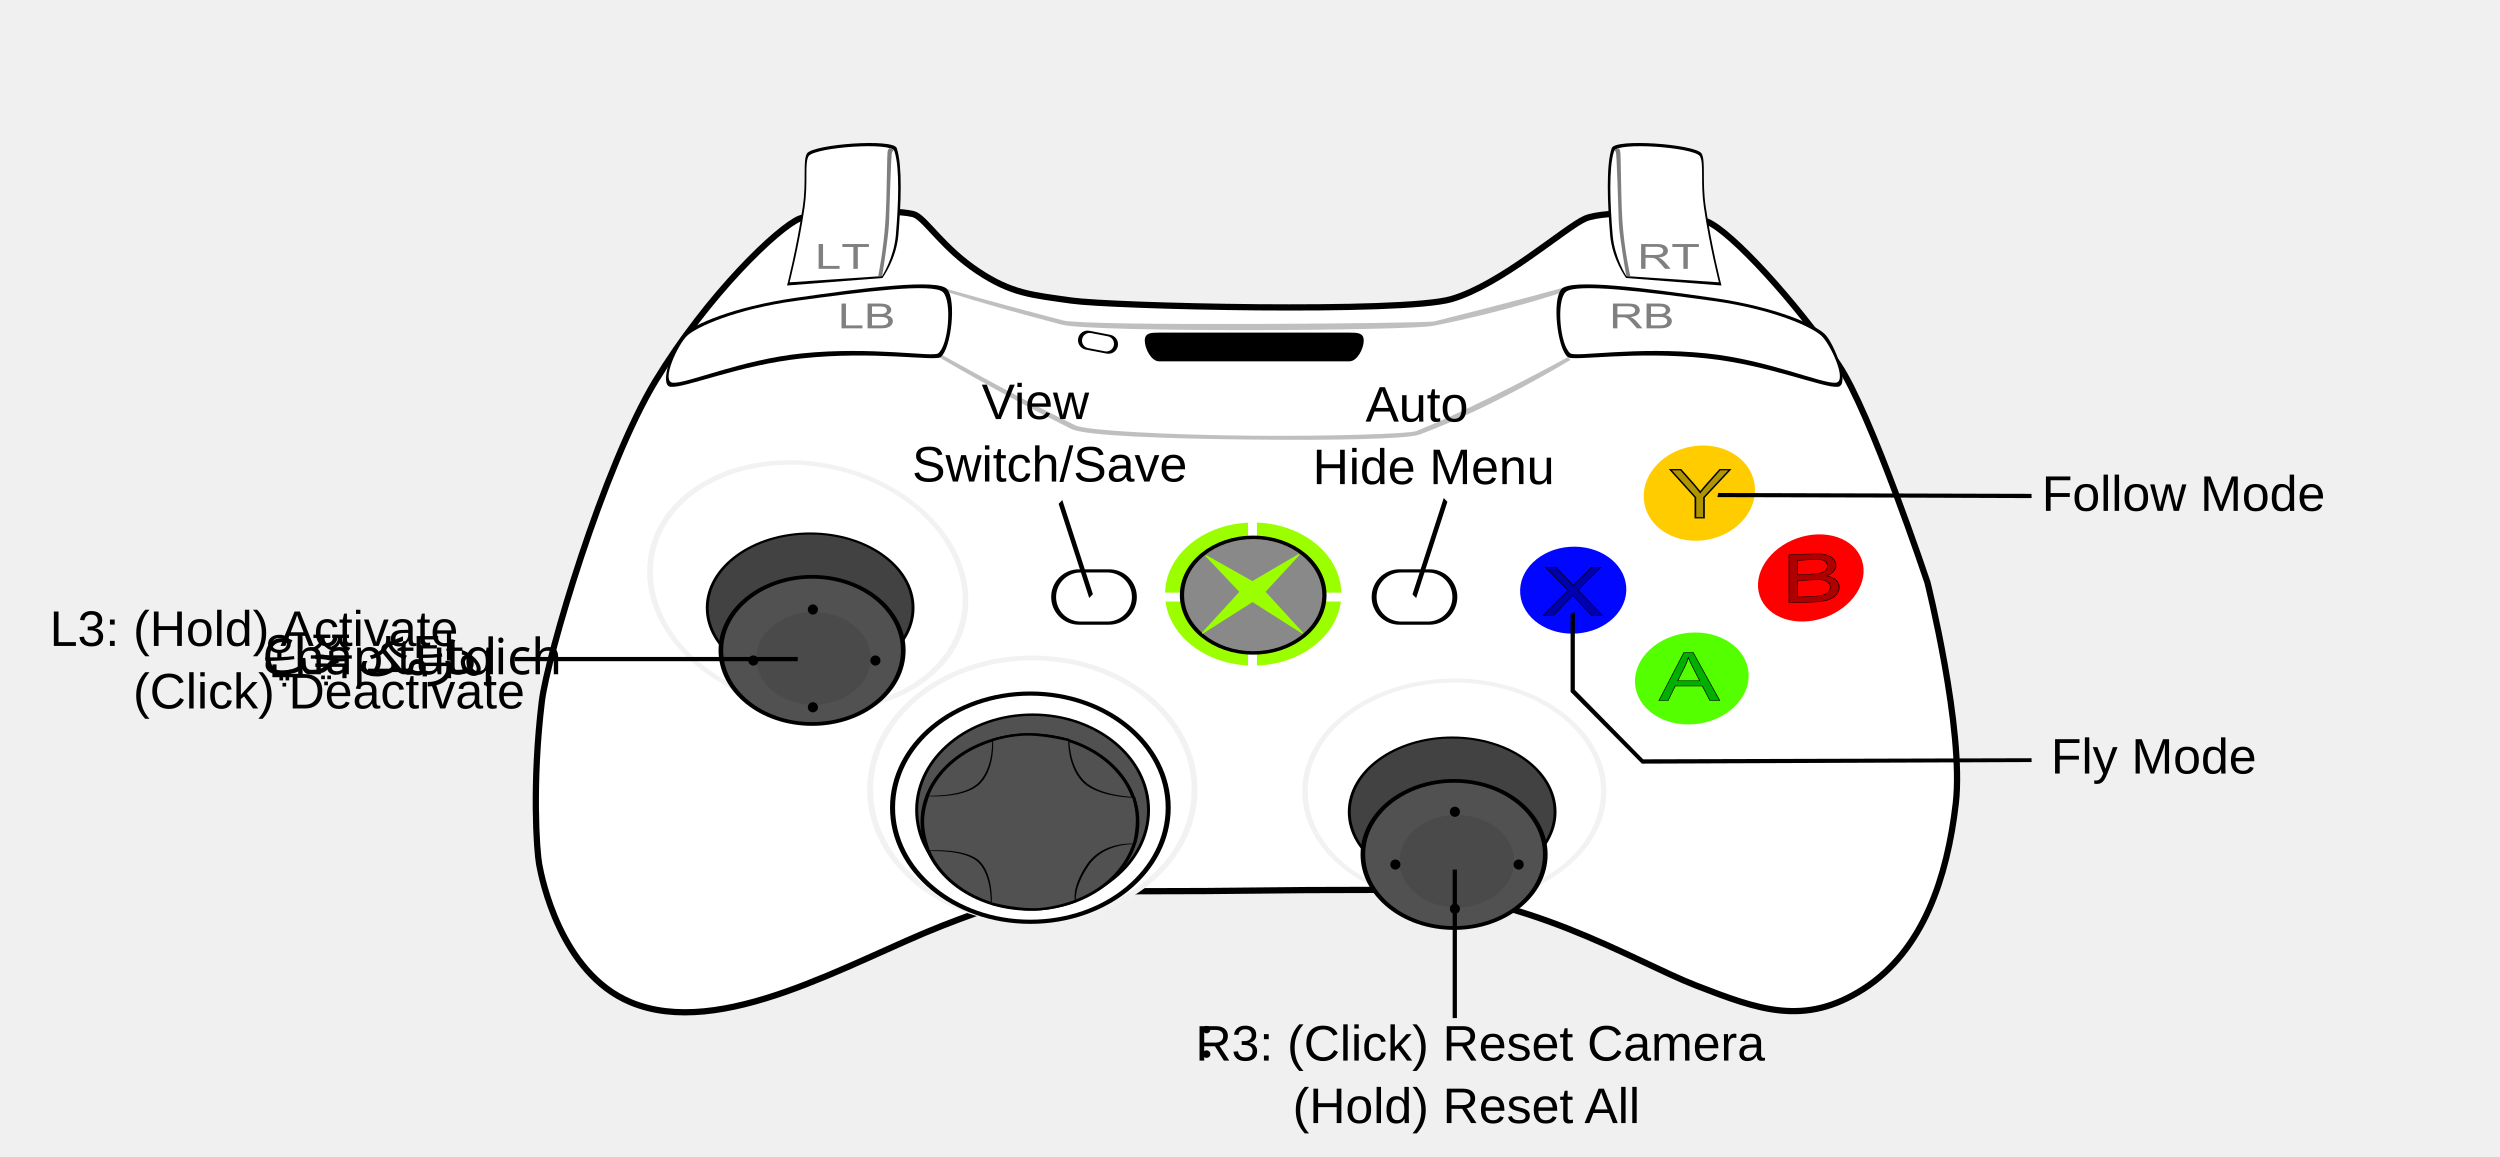
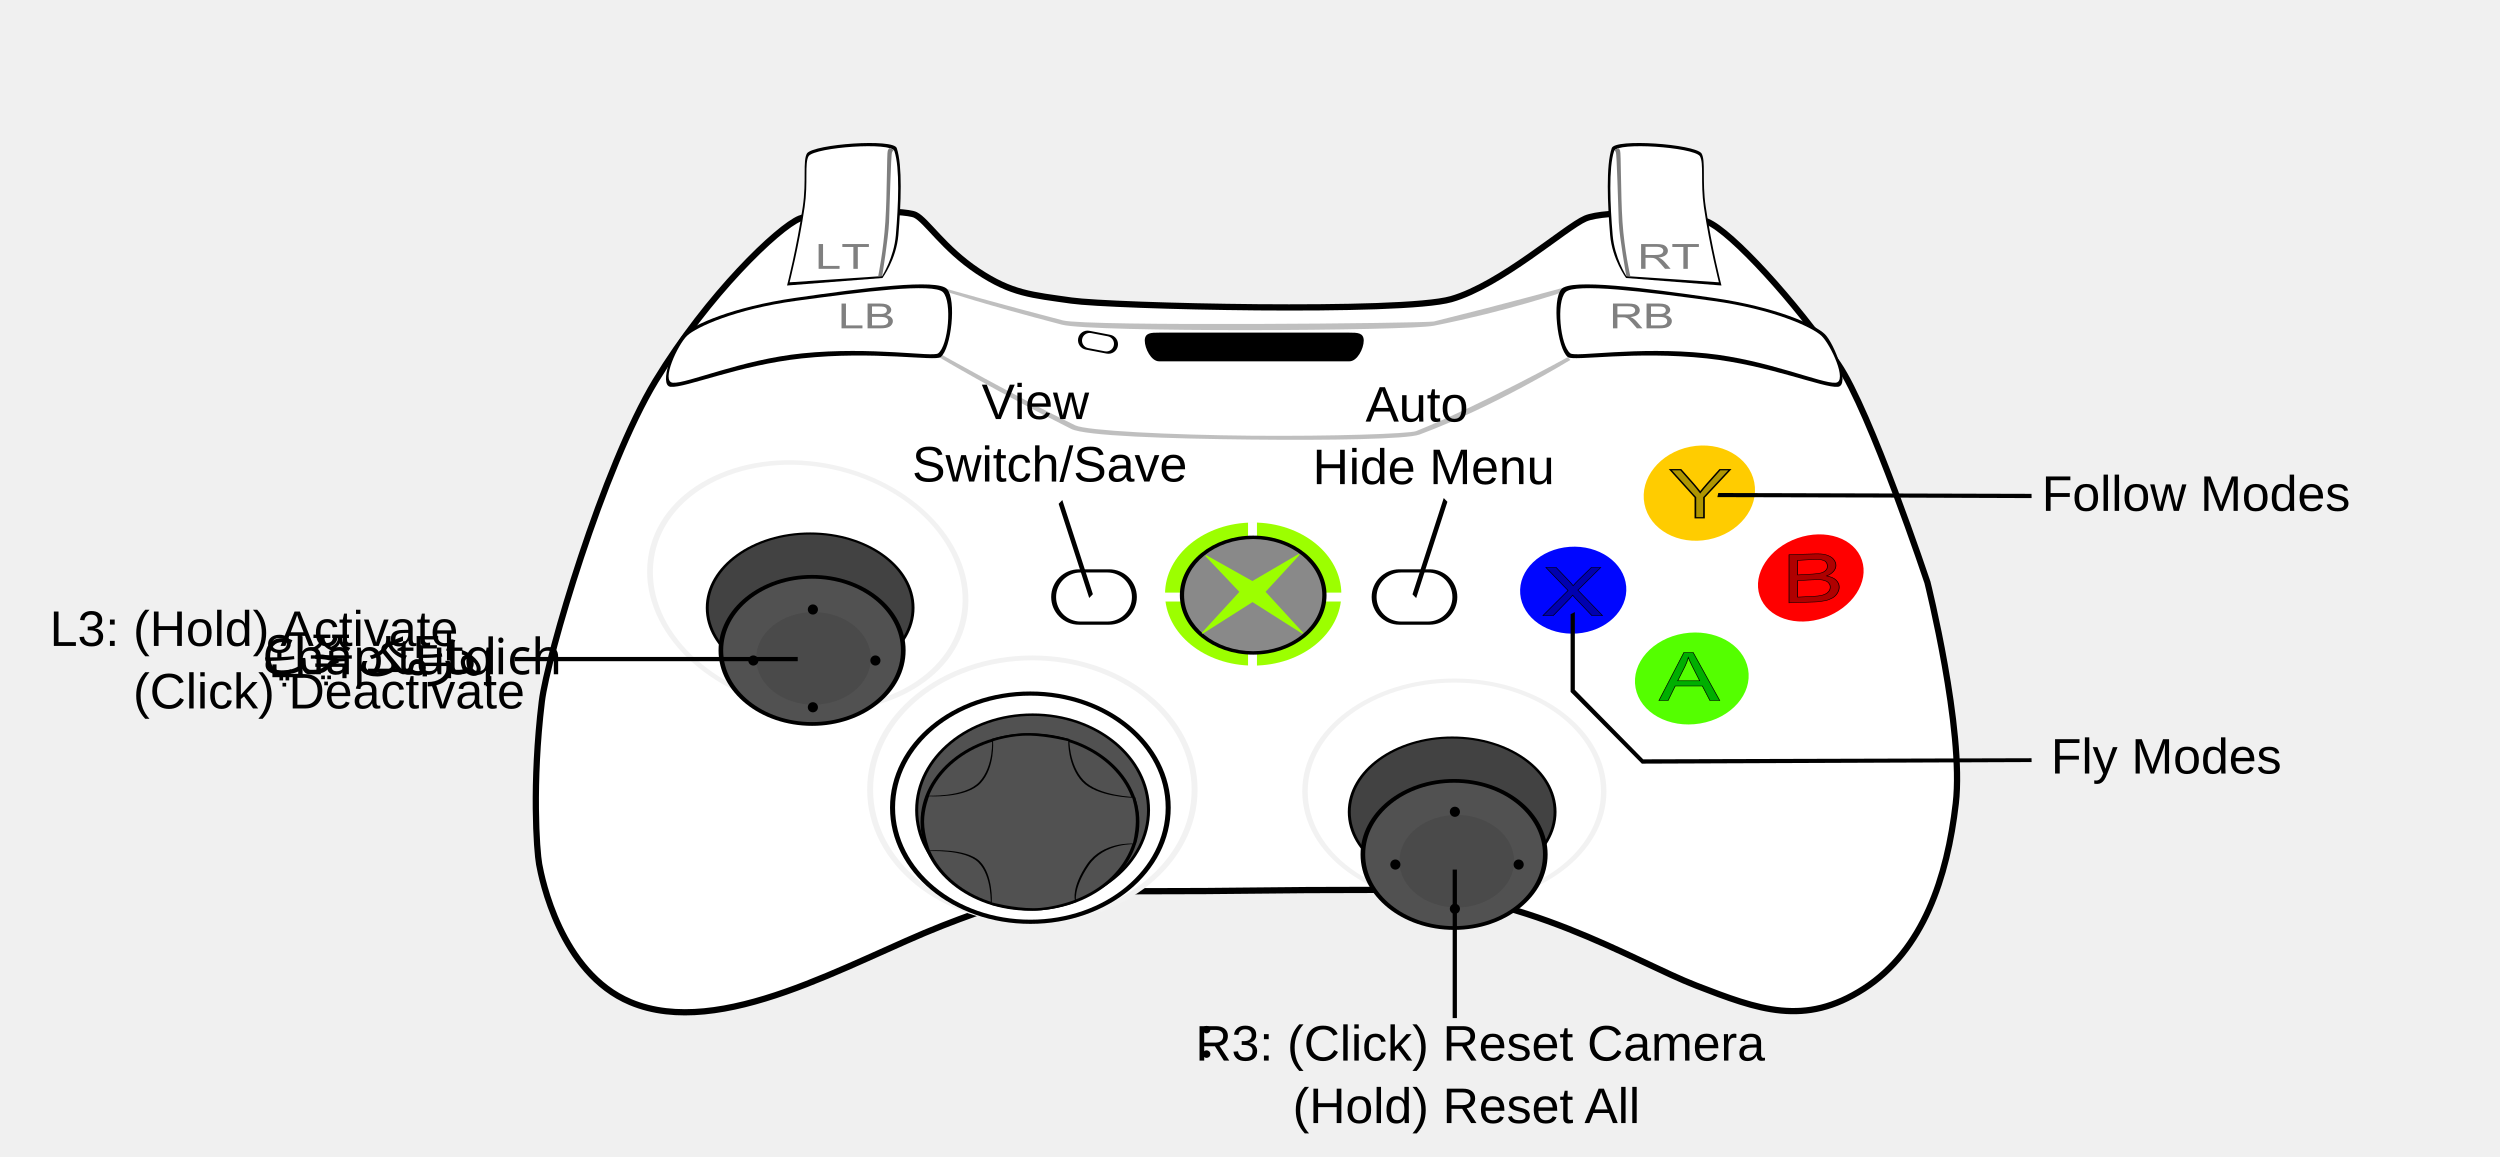
<svg xmlns="http://www.w3.org/2000/svg" version="1.1" width="2000" height="925" viewBox="0 0 2000 925" id="svg2" xml:space="preserve" style="overflow:visible">
  <defs id="defs588">
	

	

		
	
		
	</defs>
  <g id="Shape_1_1_" style="stroke:#000000;stroke-width:5;stroke-miterlimit:4;stroke-opacity:1;stroke-dasharray:none">
    <g id="Shape_1" style="stroke:#000000;stroke-width:5;stroke-miterlimit:4;stroke-opacity:1;stroke-dasharray:none">
      <g id="g42" style="stroke:#000000;stroke-width:5;stroke-miterlimit:4;stroke-opacity:1;stroke-dasharray:none">
        <path d="m 1541.95,465.9 c 0,0 -45.682,-136.815 -71.429,-174.57 -34.014,-49.878 -85.436,-106.057 -104.71,-113.992 -19.274,-7.935 -81.633,-9.301 -97.506,-2.5 -15.872,6.802 -67.66,53.145 -107.343,64.48 -39.683,11.335 -272.074,5.668 -303.82,1.134 -31.746,-4.534 -47.753,-5.435 -74.964,-23.572 -27.211,-18.137 -40.781,-40.408 -49.852,-44.942 -9.069,-4.534 -75.498,-3.9 -92.505,2.9 -17.007,6.802 -73.429,60.68 -115.379,129.827 -41.95,69.148 -86.697,221.056 -90.971,256.456 -7.937,65.748 -4.134,119.361 -2.134,130.361 2,11 16.959,86.645 72.929,110.19 72.516,30.507 175.672,-32.14 249.496,-61.058 76.927,-30.134 95.033,-27.595 148.73,-27.595 106.576,0 98.615,-1.133 205.216,-1.133 108.843,0 199.412,57.313 249.299,76.583 49.887,19.27 86.436,33.106 134.055,2.5 47.619,-30.606 66.76,-89.285 73.563,-148.231 C 1571.428,583.792 1541.95,465.9 1541.95,465.9 z" id="path44" style="fill:#ffffff;stroke:#000000;stroke-width:5;stroke-miterlimit:4;stroke-opacity:1;stroke-dasharray:none" />
      </g>
    </g>
  </g>
  <g id="Shape_16_copy_2_1_">
    <g id="Shape_16_copy_2">
      <g id="g48">
        <ellipse cx="825.894" cy="631.74" rx="132.164" ry="107.348" id="ellipse50" style="fill:#f2f2f2" />
      </g>
    </g>
  </g>
  <g id="Shape_16_copy_3_1_">
    <g id="Shape_16_copy_3">
      <g id="g54">
        <ellipse cx="825.894" cy="631.74" rx="127.415" ry="103.491" id="ellipse56" style="fill:#ffffff" />
      </g>
    </g>
  </g>
  <g id="Shape_16_copy_4_1_">
    <g id="Shape_16_copy_4">
      <g id="g60">
        <ellipse cx="1163.479" cy="633.147" rx="121.673" ry="90.324" id="ellipse62" style="fill:#f2f2f2" />
      </g>
    </g>
  </g>
  <g id="Shape_16_copy_5_1_">
    <g id="Shape_16_copy_5">
      <g id="g66">
        <ellipse cx="1163.479" cy="633.148" rx="117.301" ry="87.079" id="ellipse68" style="fill:#ffffff" />
      </g>
    </g>
  </g>
  <g id="Shape_16_copy_6_1_">
    <g id="Shape_16_copy_6">
      <g id="g72">
        <path d="m 660.585,370.764 c -70.526,-12.48 -134.135,21.246 -142.073,75.328 -7.938,54.083 42.798,108.042 113.324,120.521 70.526,12.479 134.135,-21.246 142.073,-75.328 7.939,-54.083 -42.798,-108.042 -113.324,-120.521 z" id="path74" style="fill:#f2f2f2" />
      </g>
    </g>
  </g>
  <g id="Shape_16_copy_7_1_">
    <g id="Shape_16_copy_7">
      <g id="g78">
        <path d="m 660.068,374.282 c -67.992,-12.031 -129.314,20.482 -136.968,72.622 -7.653,52.139 41.26,104.159 109.252,116.19 67.992,12.031 129.314,-20.482 136.968,-72.622 7.654,-52.138 -41.259,-104.159 -109.252,-116.19 z" id="path80" style="fill:#ffffff" />
      </g>
    </g>
  </g>
  <g id="Shape_16_1_">
    <g id="Shape_16">
      <g id="g84">
        <ellipse cx="824.299" cy="646.14" rx="112.28" ry="92.953" id="ellipse86" />
      </g>
    </g>
  </g>
  <g id="Shape_16_copy_1_">
    <g id="Shape_16_copy">
      <g id="g90">
        <ellipse cx="824.299" cy="646.14" rx="108.246" ry="89.613" id="ellipse92" style="fill:#ffffff" />
      </g>
    </g>
  </g>
  <g id="Shape_12_1_">
    <g id="Shape_12">
      <g id="g96">
        <ellipse cx="1161.724" cy="649.541" rx="83.492" ry="60.363" id="ellipse98" />
      </g>
    </g>
  </g>
  <g id="Shape_12_copy_6_1_">
    <g id="Shape_12_copy_6">
      <g id="g102">
        <ellipse cx="1161.724" cy="649.54" rx="81.133" ry="58.657" id="ellipse104" style="fill:#424242" />
      </g>
    </g>
  </g>
  <g id="Shape_12_copy_1_">
    <g id="Shape_12_copy">
      <g id="g108">
        <ellipse cx="1163.266" cy="683.548" rx="74.83" ry="60.363" id="ellipse110" />
      </g>
    </g>
  </g>
  <g id="Shape_12_copy_7_1_">
    <g id="Shape_12_copy_7">
      <g id="g114">
        <ellipse cx="1163.266" cy="683.548" rx="71.107" ry="57.36" id="ellipse116" style="fill:#515151" />
      </g>
    </g>
  </g>
  <g id="Shape_12_copy_8_1_">
    <g id="Shape_12_copy_8">
      <g id="g120">
        <ellipse cx="1165.399" cy="688.949" rx="45.898" ry="37.025" id="ellipse122" style="fill:#4a4a4a" />
      </g>
    </g>
  </g>
  <g id="Shape_12_copy_4_1_">
    <g id="Shape_12_copy_4">
      <g id="g126">
        <ellipse cx="826.082" cy="648.099" rx="93.945" ry="77.369" id="ellipse128" />
      </g>
    </g>
  </g>
  <g id="Shape_12_copy_5_1_">
    <g id="Shape_12_copy_5">
      <g id="g132">
        <ellipse cx="826.082" cy="648.097" rx="91.527" ry="75.377" id="ellipse134" style="fill:#515151" />
      </g>
    </g>
  </g>
  <g id="Shape_15_1_">
    <g id="Shape_15">
      <g id="g138">
        <ellipse cx="823.979" cy="657.588" rx="87.538" ry="70.967" id="ellipse140" />
      </g>
    </g>
  </g>
  <g id="Shape_15_copy_1_">
    <g id="Shape_15_copy">
      <g id="g144">
        <ellipse cx="823.979" cy="657.589" rx="84.738" ry="68.698" id="ellipse146" style="fill:#515151" />
      </g>
    </g>
  </g>
  <g id="Shape_14_1_">
    <g id="Shape_14">
      <g id="g150">
        <path d="m 908.091,637.662 c 0,0 -29.34,-0.686 -41.231,-13.424 -11.892,-12.739 -11.401,-33.105 -11.401,-33.105 0,0 -16.461,-4.181 -31.472,-4.598 -15.558,-0.432 -30.371,4.613 -30.371,4.613 0,0 1.699,21.69 -10.193,34.43 -11.892,12.738 -42.455,10.893 -42.455,10.893 0,0 -4.113,10.239 -4.113,20.857 0,11.433 4.8,23.646 4.8,23.646 0,0 30.041,-2.025 41.083,9.015 11.043,11.04 9.851,33.76 9.851,33.76 0,0 17.824,4.8 34.156,4.8 16.789,0 34.154,-6.857 34.154,-6.857 0,0 -2.696,-10.635 10.045,-29.318 12.741,-18.683 37.671,-17.017 37.671,-17.017 0,0 2.263,-8.428 2.472,-18.036 0.214,-9.921 -2.996,-19.659 -2.996,-19.659 z" id="path152" />
      </g>
    </g>
  </g>
  <g id="Shape_14_copy_1_">
    <g id="Shape_14_copy">
      <g id="g156">
        <path d="m 905.756,638.214 c 0,0 -28.526,-0.667 -40.088,-13.052 -11.562,-12.386 -11.084,-32.187 -11.084,-32.187 0,0 -16.004,-4.064 -30.598,-4.47 -15.127,-0.42 -29.528,4.485 -29.528,4.485 0,0 1.651,21.088 -9.91,33.474 -11.562,12.385 -41.276,10.59 -41.276,10.59 0,0 -4,9.955 -4,20.278 0,11.115 4.667,22.99 4.667,22.99 0,0 29.207,-1.97 39.942,8.765 10.736,10.733 9.577,32.822 9.577,32.822 0,0 17.33,4.666 33.209,4.666 16.322,0 33.206,-6.666 33.206,-6.666 0,0 -2.622,-10.34 9.766,-28.504 12.387,-18.165 36.624,-16.545 36.624,-16.545 0,0 2.2,-8.194 2.403,-17.535 0.21,-9.643 -2.91,-19.111 -2.91,-19.111 z" id="path158" style="fill:#515151" />
      </g>
    </g>
  </g>
  <g id="Shape_13_1_">
    <g id="Shape_13">
      <g id="g162">
        <circle cx="1163.908" cy="649.43" r="4.057" id="circle164" />
      </g>
    </g>
  </g>
  <g id="Shape_13_copy_1_">
    <g id="Shape_13_copy">
      <g id="g168">
        <circle cx="1163.908" cy="727.047" r="4.057" id="circle170" />
      </g>
    </g>
  </g>
  <g id="Shape_13_copy_2_1_">
    <g id="Shape_13_copy_2">
      <g id="g174">
        <circle cx="1214.928" cy="691.64" r="4.057" id="circle176" />
      </g>
    </g>
  </g>
  <g id="Shape_13_copy_3_1_">
    <g id="Shape_13_copy_3">
      <g id="g180">
        <circle cx="1116.289" cy="691.64" r="4.057" id="circle182" />
      </g>
    </g>
  </g>
  <g id="Shape_13_copy_4_1_">
    <g id="Shape_13_copy_4">
      <g id="g186">
        <circle cx="643.5" cy="480.794" r="4.057" id="circle188" />
      </g>
    </g>
  </g>
  <g id="Shape_12_copy_9_1_">
    <g id="Shape_12_copy_9">
      <g id="g192">
        <ellipse cx="648.118" cy="486.305" rx="83.492" ry="60.363" id="ellipse194" />
      </g>
    </g>
  </g>
  <g id="Shape_12_copy_10_1_">
    <g id="Shape_12_copy_10">
      <g id="g198">
        <ellipse cx="648.118" cy="486.305" rx="81.133" ry="58.657" id="ellipse200" style="fill:#424242" />
      </g>
    </g>
  </g>
  <g id="Shape_12_copy_11_1_">
    <g id="Shape_12_copy_11">
      <g id="g204">
        <ellipse cx="649.66" cy="520.313" rx="74.83" ry="60.363" id="ellipse206" />
      </g>
    </g>
  </g>
  <g id="Shape_12_copy_12_1_">
    <g id="Shape_12_copy_12">
      <g id="g210">
        <ellipse cx="649.66" cy="520.313" rx="71.107" ry="57.36" id="ellipse212" style="fill:#515151" />
      </g>
    </g>
  </g>
  <g id="Shape_12_copy_13_1_">
    <g id="Shape_12_copy_13">
      <g id="g216">
        <ellipse cx="650.794" cy="526.713" rx="45.898" ry="37.025" id="ellipse218" style="fill:#4a4a4a" />
      </g>
    </g>
  </g>
  <g id="Shape_13_copy_8_1_">
    <g id="Shape_13_copy_8">
      <g id="g222">
        <circle cx="650.303" cy="565.813" r="4.057" id="circle224" />
      </g>
    </g>
  </g>
  <g id="Shape_13_copy_9_1_">
    <g id="Shape_13_copy_9">
      <g id="g228">
        <circle cx="700.322" cy="528.404" r="4.057" id="circle230" />
      </g>
    </g>
  </g>
  <g id="Shape_13_copy_10_1_">
    <g id="Shape_13_copy_10">
      <g id="g234">
        <circle cx="602.684" cy="528.404" r="4.057" id="circle236" />
      </g>
    </g>
  </g>
  <g id="Shape_13_copy_11_1_">
    <g id="Shape_13_copy_11">
      <g id="g240">
        <circle cx="650.303" cy="487.595" r="4.057" id="circle242" />
      </g>
    </g>
  </g>
  <g id="Shape_11_1_" style="fill:#ffcc00;stroke:#000000;stroke-width:0;stroke-miterlimit:4;stroke-opacity:1;stroke-dasharray:none">
    <g id="g246" style="fill:#ffcc00;stroke:#000000;stroke-width:0;stroke-miterlimit:4;stroke-opacity:1;stroke-dasharray:none">
      <path d="m 1404.198,394.455 c 0,20.888 -20.043,37.821 -44.767,37.821 -24.724,0 -44.767,-16.933 -44.767,-37.821 0,-20.888 20.043,-37.821 44.767,-37.821 24.724,0 44.767,16.933 44.767,37.821 z" transform="matrix(0.9811,-0.1937,0.1937,0.9811,-50.6621,270.8244)" id="ellipse248" style="fill:#ffcc00;stroke:#000000;stroke-width:0;stroke-miterlimit:4;stroke-opacity:1;stroke-dasharray:none" />
    </g>
  </g>
  <g id="Shape_11_copy_1_" style="stroke:#000000;stroke-width:0;stroke-miterlimit:4;stroke-opacity:1;stroke-dasharray:none">
    <g id="Shape_11_copy" style="stroke:#000000;stroke-width:0;stroke-miterlimit:4;stroke-opacity:1;stroke-dasharray:none">
      <g id="g252" style="stroke:#000000;stroke-width:0;stroke-miterlimit:4;stroke-opacity:1;stroke-dasharray:none">
        <path d="m 1398.453,535.242 c -3.666,-19.884 -26.784,-32.626 -51.637,-28.459 -24.853,4.167 -42.027,23.663 -38.362,43.547 3.666,19.884 26.784,32.626 51.637,28.459 24.852,-4.166 42.028,-23.663 38.362,-43.547 z" id="path254" style="fill:#54ff00;stroke:#000000;stroke-width:0;stroke-miterlimit:4;stroke-opacity:1;stroke-dasharray:none" />
      </g>
    </g>
  </g>
  <g id="Shape_11_copy_3_1_" style="stroke:#000000;stroke-width:0;stroke-miterlimit:4;stroke-opacity:1;stroke-dasharray:none">
    <g id="Shape_11_copy_3" style="stroke:#000000;stroke-width:0;stroke-miterlimit:4;stroke-opacity:1;stroke-dasharray:none">
      <g id="g258" style="stroke:#000000;stroke-width:0;stroke-miterlimit:4;stroke-opacity:1;stroke-dasharray:none">
        <path d="m 1300.955,469.078 c -1.63,-19.144 -21.928,-33.294 -45.336,-31.606 -23.408,1.688 -41.063,18.576 -39.432,37.72 1.631,19.144 21.929,33.294 45.336,31.606 23.409,-1.689 41.063,-18.576 39.432,-37.72 z" id="path260" style="fill:#0006ff;stroke:#000000;stroke-width:0;stroke-miterlimit:4;stroke-opacity:1;stroke-dasharray:none" />
      </g>
    </g>
  </g>
  <g id="Shape_11_copy_2_1_" style="fill:#ff0000;fill-opacity:1;stroke:#000000;stroke-width:0;stroke-miterlimit:4;stroke-opacity:1;stroke-dasharray:none">
    <g id="Shape_11_copy_2" style="fill:#ff0000;fill-opacity:1;stroke:#000000;stroke-width:0;stroke-miterlimit:4;stroke-opacity:1;stroke-dasharray:none">
      <g id="g264" style="fill:#ff0000;fill-opacity:1;stroke:#000000;stroke-width:0;stroke-miterlimit:4;stroke-opacity:1;stroke-dasharray:none">
        <path d="m 1489.496,448.063 c -5.94,-17.563 -29.05,-25.398 -51.616,-17.501 -22.566,7.896 -36.044,28.536 -30.104,46.099 5.94,17.563 29.05,25.397 51.616,17.501 22.567,-7.898 36.046,-28.537 30.104,-46.099 z" id="path266" style="fill:#ff0000;fill-opacity:1;stroke:#000000;stroke-width:0;stroke-miterlimit:4;stroke-opacity:1;stroke-dasharray:none" />
      </g>
    </g>
  </g>
  <g id="Shape_8_1_">
    <g id="Shape_8">
      <g id="g270">
        <path d="M 1079.507,266.107 H 927.296 c -6.34,0 -11.479,0.038 -11.479,6.377 0,6.338 5.14,16.578 11.479,16.578 h 152.211 c 6.34,0 11.479,-10.24 11.479,-16.578 0,-6.338 -5.139,-6.377 -11.479,-6.377 z" id="path272" />
      </g>
    </g>
  </g>
  <g id="Shape_9_1_">
    <g id="Shape_9">
      <g id="g276">
        <path d="m 888.198,267.854 -16.7,-3.216 c -4.15,-0.799 -8.162,1.917 -8.962,6.067 -0.799,4.149 1.918,8.161 6.068,8.96 l 16.7,3.216 c 4.15,0.799 8.162,-1.918 8.962,-6.067 0.799,-4.15 -1.917,-8.162 -6.068,-8.96 z" id="path278" />
      </g>
    </g>
  </g>
  <g id="Shape_9_copy_1_">
    <g id="Shape_9_copy">
      <g id="g282">
        <path d="m 886.238,269.034 -13.359,-2.571 c -3.319,-0.64 -6.529,1.533 -7.169,4.853 -0.64,3.32 1.534,6.529 4.854,7.168 l 13.358,2.572 c 3.32,0.64 6.53,-1.533 7.17,-4.854 0.639,-3.319 -1.533,-6.528 -4.854,-7.168 z" id="path284" style="fill:#ffffff" />
      </g>
    </g>
  </g>
  <g id="Shape_10_1_">
    <g id="Shape_10">
      <g id="g288">
        <path d="m 1147.108,257.181 c -5.836,1.444 -277.497,4.142 -296.769,-0.851 -49.543,-12.832 -93.561,-25.355 -93.561,-25.355 v 2.258 c 0,0 30.28,10.184 92.71,26.499 24.125,6.305 276.134,5.101 297.619,0.85 58.403,-11.555 104.167,-27.206 104.167,-27.206 v -3.4 c 0,-0.001 -47.31,13.137 -104.166,27.205 z" id="path290" style="fill:#bfbfbf" />
      </g>
    </g>
  </g>
  <g id="Shape_10_copy_1_">
    <g id="Shape_10_copy">
      <g id="g294">
        <path d="m 1254.031,285.813 c 0,0 -68.557,37.949 -121.163,59.091 -5.162,2.075 -67.258,4.26 -131.842,3.664 -64.69,-0.596 -131.872,-3.979 -140.794,-8.285 -46.656,-22.522 -108.234,-57.266 -108.234,-57.266 v 3.17 c 0,0 43.289,26.046 104.938,56.935 11.394,5.709 77.495,7.789 143.724,8.535 62.521,0.703 124.938,-0.289 134.91,-3.998 60.2,-22.388 120.772,-59.741 120.772,-59.741 l -2.311,-2.105 z" id="path296" style="fill:#bfbfbf" />
      </g>
    </g>
  </g>
  <g id="Shape_4_1_">
    <g id="Shape_4">
      <g id="g300">
        <path d="m 757.653,231.25 c -7.653,-8.502 -66.403,-0.94 -121.536,7.062 -50.064,7.266 -81.632,21.451 -89.285,29.103 -7.653,7.652 -20.455,41.083 -10.268,42.053 11.404,1.086 54.563,-17.311 104.759,-22.732 58.013,-6.266 106.777,2.487 111.228,-1.072 8.504,-6.804 12.755,-45.912 5.102,-54.414 z" id="path302" />
      </g>
    </g>
  </g>
  <g id="Shape_4_copy_1_">
    <g id="Shape_4_copy">
      <g id="g306">
        <path d="m 754.453,233.818 c -7.384,-7.711 -64.543,-0.376 -117.737,6.88 -48.303,6.59 -79.642,20.945 -87.025,27.885 -7.383,6.94 -21.236,36.719 -11.407,37.599 11.003,0.984 55.026,-18.558 103.456,-23.475 55.973,-5.683 104.45,3.209 108.744,-0.02 8.204,-6.168 11.353,-41.159 3.969,-48.869 z" id="path308" style="fill:#ffffff" />
      </g>
    </g>
  </g>
  <g id="Shape_5_1_">
    <g id="Shape_5">
      <g id="g312">
        <path d="m 887.306,455.44 h -24.191 c -12.244,0 -22.169,9.924 -22.169,22.165 0,12.241 9.925,22.165 22.169,22.165 h 24.191 c 12.244,0 22.169,-9.924 22.169,-22.165 0,-12.241 -9.925,-22.165 -22.169,-22.165 z" id="path314" />
      </g>
    </g>
  </g>
  <g id="Shape_5_copy_1_">
    <g id="Shape_5_copy">
      <g id="g318">
        <path d="m 885.918,457.988 h -21.416 c -10.838,0 -19.625,8.785 -19.625,19.622 0,10.836 8.787,19.621 19.625,19.621 h 21.416 c 10.839,0 19.625,-8.785 19.625,-19.621 0,-10.837 -8.786,-19.622 -19.625,-19.622 z" id="path320" style="fill:#ffffff" />
      </g>
    </g>
  </g>
  <g id="Shape_2_copy_3_1_">
    <g id="Shape_2_copy_3">
      <g id="g324">
        <path d="m 717.401,118.461 c -2.66,-7.82 -65.854,-3.199 -71.749,4.137 -3.636,5.803 -0.385,22.04 -3.439,42.851 -4.834,32.925 -12.579,62.965 -12.579,62.965 l 76.318,-6.011 c 0,0 11.143,-15.015 12.757,-34.373 2.06,-24.692 3.374,-55.806 -1.308,-69.569 z" id="path326" />
      </g>
    </g>
  </g>
  <g id="Shape_2_copy_1_">
    <g id="Shape_2_copy">
      <g id="g330">
        <path d="m 715.494,120.847 c -2.54,-7.468 -62.883,-3.055 -68.513,3.95 -3.472,5.541 -0.367,21.046 -3.285,40.918 -4.615,31.44 -12.011,60.126 -12.011,60.126 l 74.045,-4.97 c 0,0 9.41,-14.661 10.941,-32.748 2.008,-23.708 3.347,-53.977 -1.177,-67.276 z" id="path332" style="fill:#ffffff" />
      </g>
    </g>
  </g>
  <g id="g336">
    <path d="m 710.209,120.553 c -0.805,2.107 -0.456,34.064 -1.936,56.894 -1.48,22.83 -5.741,43.64 -5.741,43.64 l 3.204,-0.204 c 0,0 4.95,-30.361 5.503,-43.085 0.552,-12.724 1.478,-54.204 2.376,-55.946 0.898,-1.742 1.357,-1.787 1.357,-1.787 0,0 -0.574,-0.553 -1.362,-0.898 -0.788,-0.345 -1.914,-0.691 -1.914,-0.691 0,0 -0.683,-0.03 -1.488,2.077 z" id="path338" style="fill:#7f7f7f" />
  </g>
  <g id="Shape_4_copy_2_1_">
    <g id="Shape_4_copy_2">
      <g id="g342">
        <path d="m 1459.971,267.414 c -7.653,-7.651 -39.221,-21.837 -89.285,-29.103 -55.133,-8.002 -113.883,-15.563 -121.536,-7.062 -7.653,8.501 -3.401,47.61 5.103,54.412 4.45,3.56 53.214,-5.193 111.228,1.072 50.195,5.422 93.354,23.818 104.759,22.732 10.186,-0.968 -2.616,-34.399 -10.269,-42.051 z" id="path344" />
      </g>
    </g>
  </g>
  <g id="Shape_4_copy_3_1_">
    <g id="Shape_4_copy_3">
      <g id="g348">
        <path d="m 1457.112,268.583 c -7.384,-6.939 -38.723,-21.295 -87.025,-27.885 -53.194,-7.256 -110.354,-14.591 -117.737,-6.88 -7.384,7.71 -4.234,42.7 3.97,48.869 4.294,3.229 52.771,-5.663 108.744,0.02 48.43,4.917 92.453,24.459 103.456,23.475 9.829,-0.88 -4.024,-30.66 -11.408,-37.599 z" id="path350" style="fill:#ffffff" />
      </g>
    </g>
  </g>
  <g id="Shape_5_copy_2_1_">
    <g id="Shape_5_copy_2">
      <g id="g354">
        <path d="m 1143.688,455.44 h -24.191 c -12.244,0 -22.169,9.924 -22.169,22.165 0,12.241 9.925,22.165 22.169,22.165 h 24.191 c 12.243,0 22.169,-9.924 22.169,-22.165 0,-12.241 -9.925,-22.165 -22.169,-22.165 z" id="path356" />
      </g>
    </g>
  </g>
  <g id="Shape_5_copy_3_1_">
    <g id="Shape_5_copy_3">
      <g id="g360">
        <path d="m 1142.301,457.988 h -21.416 c -10.839,0 -19.625,8.785 -19.625,19.622 0,10.836 8.786,19.621 19.625,19.621 h 21.416 c 10.838,0 19.625,-8.785 19.625,-19.621 0,-10.837 -8.787,-19.622 -19.625,-19.622 z" id="path362" style="fill:#ffffff" />
      </g>
    </g>
  </g>
  <g id="Shape_2_copy_4_1_">
    <g id="Shape_2_copy_4">
      <g id="g366">
        <path d="m 1364.59,165.448 c -3.055,-20.811 0.196,-37.048 -3.439,-42.851 -5.896,-7.336 -69.089,-11.957 -71.749,-4.137 -4.682,13.763 -3.367,44.877 -1.308,69.568 1.614,19.358 12.756,34.373 12.756,34.373 l 76.319,6.011 c 0,0.001 -7.745,-30.039 -12.579,-62.964 z" id="path368" />
      </g>
    </g>
  </g>
  <g id="Shape_2_copy_5_1_">
    <g id="Shape_2_copy_5">
      <g id="g372">
        <path d="m 1363.105,165.715 c -2.917,-19.872 0.188,-35.377 -3.284,-40.918 -5.63,-7.005 -65.973,-11.418 -68.513,-3.95 -4.524,13.3 -3.185,43.568 -1.178,67.276 1.53,18.087 10.941,32.748 10.941,32.748 l 74.045,4.97 c 10e-4,0 -7.394,-28.686 -12.011,-60.126 z" id="path374" style="fill:#ffffff" />
      </g>
    </g>
  </g>
  <g id="Shape_6_copy_2_1_">
    <g id="Shape_6_copy_2">
      <g id="g384">
        <ellipse cx="1002.551" cy="475.253" rx="70.523" ry="57.227" id="ellipse386" style="fill:#9cff00" />
      </g>
    </g>
  </g>
  <g id="Shape_29_1_">
    <g id="Shape_29">
      <g id="g390">
        <rect width="7.125" height="120.065" x="998.439" y="417.631" id="rect392" style="fill:#ffffff" />
      </g>
    </g>
  </g>
  <g id="Shape_29_copy_1_">
    <g id="Shape_29_copy">
      <g id="g396">
        <rect width="150.004" height="7.125" x="927.008" y="474.092" id="rect398" style="fill:#ffffff" />
      </g>
    </g>
  </g>
  <g id="Shape_6_1_">
    <g id="Shape_6">
      <g id="g402">
        <ellipse cx="1002.551" cy="476.103" rx="58.674" ry="47.61" id="ellipse404" />
      </g>
    </g>
  </g>
  <g id="Shape_6_copy_1_">
    <g id="Shape_6_copy">
      <g id="g408">
        <ellipse cx="1002.551" cy="476.103" rx="55.278" ry="44.855" id="ellipse410" style="fill:#898989" />
      </g>
    </g>
  </g>
  <g id="A" style="fill:#00af00;fill-opacity:1;stroke:#000000;stroke-width:0.5;stroke-miterlimit:4;stroke-opacity:1;stroke-dasharray:none">
    <g transform="matrix(1.3514,0,0,1,1327.26,560.4512)" id="text413" style="font-size:53.723px;fill:#00af00;fill-opacity:1;stroke:#000000;stroke-width:0.43;stroke-miterlimit:4;stroke-opacity:1;stroke-dasharray:none;font-family:Arial-BoldMT">
      <path d="m -0.079,0 14.769,-38.456 5.482,0 L 35.912,0 30.114,0 l -4.486,-11.647 -16.08,0 L 5.325,0 z m 11.096,-15.792 13.037,0 -4.013,-10.65 c -1.224,-3.235 -2.134,-5.893 -2.728,-7.975 -0.49,2.466 -1.18,4.914 -2.072,7.345 z" id="path4836" style="font-size:53.723px;fill:#00af00;fill-opacity:1;stroke:#000000;stroke-width:0.43;stroke-miterlimit:4;stroke-opacity:1;stroke-dasharray:none;font-family:Arial-BoldMT" />
    </g>
  </g>
  <g id="B" style="fill:#af0000;fill-opacity:1;stroke:#000000;stroke-width:0.5;stroke-miterlimit:4;stroke-opacity:1;stroke-dasharray:none">
    <g transform="matrix(1.3514,0,0,1,1425.899,482.2334)" id="text416" style="font-size:53.723px;fill:#af0000;fill-opacity:1;stroke:#000000;stroke-width:0.43;stroke-miterlimit:4;stroke-opacity:1;stroke-dasharray:none;font-family:Arial-BoldMT">
      <path d="m 3.935,0 0,-38.456 14.813,-0.651 c 2.936,-0.129 5.391,-0.002 7.166,0.777 1.775,0.778 3.262,1.716 4.267,3.333 1.006,1.618 1.508,3.31 1.508,5.076 -3.1e-5,1.644 -0.446,3.192 -1.338,4.643 -0.892,1.452 -2.335,2.884 -4.136,3.775 2.326,0.682 4.21,1.585 5.461,3.228 1.25,1.644 1.972,3.455 1.972,5.693 -3.3e-5,1.801 -0.477,3.606 -1.237,5.154 -0.761,1.548 -1.701,2.741 -2.82,3.581 -1.119,0.839 -2.619,1.734 -4.307,2.162 -1.688,0.428 -3.853,0.927 -6.3,1.033 z m 5.089,-22.297 8.701,-0.651 c 2.252,-0.169 3.97,-0.539 4.949,-0.837 1.294,-0.385 2.365,-1.283 3.021,-2.175 0.656,-0.892 0.984,-2.011 0.984,-3.358 -2.6e-5,-1.277 -0.306,-2.4 -0.918,-3.371 -0.612,-0.971 -1.583,-1.375 -2.72,-1.733 -1.137,-0.358 -3.188,-0.37 -5.946,-0.147 l -8.071,0.651 z m 0,17.759 9.96,-0.651 c 1.642,-0.107 2.894,-0.452 3.559,-0.574 1.172,-0.21 2.247,-0.82 3.034,-1.31 0.787,-0.49 1.434,-1.202 1.941,-2.138 0.507,-0.936 0.857,-2.146 0.857,-3.37 -2.8e-5,-1.434 -0.464,-2.55 -1.198,-3.608 -0.735,-1.058 -1.85,-1.541 -3.152,-1.969 -1.303,-0.428 -3.278,-0.424 -5.723,-0.252 l -9.278,0.651 z" id="path4839" style="font-size:53.723px;fill:#af0000;fill-opacity:1;stroke:#000000;stroke-width:0.43;stroke-miterlimit:4;stroke-opacity:1;stroke-dasharray:none;font-family:Arial-BoldMT" />
    </g>
  </g>
  <g id="Y" style="fill:#af9600;fill-opacity:1;stroke:#000000;stroke-opacity:1">
    <g transform="matrix(1.3514,0,0,1,1336.065,414.2188)" id="text419" style="font-size:53.723px;fill:#af9600;fill-opacity:1;stroke:#000000;stroke-opacity:1;font-family:Arial-BoldMT">
      <path d="m 14.978,0 0,-16.29 -14.821,-22.166 6.191,0 7.581,11.595 c 1.399,2.169 2.702,4.337 3.909,6.506 1.154,-2.011 2.553,-4.276 4.197,-6.794 l 7.45,-11.306 5.928,0 -15.346,22.166 0,16.29 z" id="path4918" style="font-size:53.723px;fill:#af9600;fill-opacity:1;stroke:#000000;stroke-opacity:1;font-family:Arial-BoldMT" />
    </g>
  </g>
  <g id="RB">
    <g transform="matrix(1.3514,0,0,1,1287.438,262.6719)" id="text422" style="font-size:27.706px;fill:#808080;font-family:Arial-BoldMT">
      <path d="m 2.178,0 0,-19.832 8.793,0 c 1.768,2e-5 3.111,0.178 4.031,0.534 0.92,0.356 1.655,0.985 2.205,1.887 0.55,0.902 0.825,1.898 0.825,2.99 -1.8e-5,1.407 -0.455,2.593 -1.366,3.558 -0.911,0.965 -2.318,1.578 -4.221,1.84 0.694,0.334 1.222,0.663 1.583,0.988 0.767,0.703 1.493,1.583 2.178,2.638 L 19.657,0 16.356,0 13.731,-4.126 C 12.965,-5.317 12.333,-6.228 11.837,-6.859 11.341,-7.49 10.897,-7.932 10.505,-8.185 10.112,-8.437 9.713,-8.613 9.307,-8.712 9.01,-8.775 8.523,-8.807 7.846,-8.807 l -3.044,0 0,8.807 z m 2.624,-11.08 5.641,0 c 1.199,1.1e-5 2.137,-0.124 2.814,-0.372 0.676,-0.248 1.19,-0.645 1.542,-1.19 0.352,-0.546 0.528,-1.139 0.528,-1.779 -1.6e-5,-0.938 -0.34,-1.709 -1.021,-2.313 -0.681,-0.604 -1.756,-0.906 -3.226,-0.906 l -6.277,0 z" id="path4842" style="font-size:27.706px;fill:#808080;font-family:Arial-BoldMT" />
      <path d="m 22.051,0 0,-19.832 7.441,0 c 1.515,2e-5 2.73,0.201 3.646,0.602 0.915,0.401 1.632,1.019 2.151,1.853 0.519,0.834 0.778,1.707 0.778,2.618 -1.6e-5,0.848 -0.23,1.646 -0.69,2.395 -0.46,0.749 -1.154,1.353 -2.083,1.813 1.199,0.352 2.122,0.951 2.767,1.799 0.645,0.848 0.967,1.849 0.967,3.003 -1.7e-5,0.929 -0.196,1.792 -0.588,2.591 -0.392,0.798 -0.877,1.414 -1.454,1.847 -0.577,0.433 -1.301,0.76 -2.171,0.981 C 31.942,-0.11 30.876,0 29.613,0 z m 2.624,-11.499 4.288,0 c 1.163,1.2e-5 1.998,-0.077 2.503,-0.23 0.667,-0.198 1.17,-0.528 1.508,-0.988 0.338,-0.46 0.507,-1.037 0.507,-1.732 -1.3e-5,-0.658 -0.158,-1.238 -0.473,-1.738 -0.316,-0.501 -0.767,-0.843 -1.353,-1.028 -0.586,-0.185 -1.592,-0.277 -3.017,-0.277 l -3.964,0 z m 0,9.159 4.938,0 c 0.848,2.4e-6 1.443,-0.032 1.786,-0.095 0.604,-0.108 1.109,-0.289 1.515,-0.541 0.406,-0.253 0.74,-0.62 1.001,-1.103 0.262,-0.483 0.392,-1.039 0.392,-1.671 -1.4e-5,-0.74 -0.189,-1.382 -0.568,-1.928 C 33.361,-8.223 32.835,-8.606 32.163,-8.827 31.492,-9.048 30.524,-9.159 29.262,-9.159 l -4.586,0 z" id="path4844" style="font-size:27.706px;fill:#808080;font-family:Arial-BoldMT" />
    </g>
  </g>
  <g id="RT">
    <g transform="matrix(1.3514,0,0,1,1309.931,215.061)" id="text425" style="font-size:27.706px;fill:#808080;font-family:Arial-BoldMT">
      <path d="m 2.178,0 0,-19.832 8.793,0 c 1.768,2e-5 3.111,0.178 4.031,0.534 0.92,0.356 1.655,0.985 2.205,1.887 0.55,0.902 0.825,1.898 0.825,2.99 -1.8e-5,1.407 -0.455,2.593 -1.366,3.558 -0.911,0.965 -2.318,1.578 -4.221,1.84 0.694,0.334 1.222,0.663 1.583,0.988 0.767,0.703 1.493,1.583 2.178,2.638 L 19.657,0 16.356,0 13.731,-4.126 C 12.965,-5.317 12.333,-6.228 11.837,-6.859 11.341,-7.49 10.897,-7.932 10.505,-8.185 10.112,-8.437 9.713,-8.613 9.307,-8.712 9.01,-8.775 8.523,-8.807 7.846,-8.807 l -3.044,0 0,8.807 z m 2.624,-11.08 5.641,0 c 1.199,1.1e-5 2.137,-0.124 2.814,-0.372 0.676,-0.248 1.19,-0.645 1.542,-1.19 0.352,-0.546 0.528,-1.139 0.528,-1.779 -1.6e-5,-0.938 -0.34,-1.709 -1.021,-2.313 -0.681,-0.604 -1.756,-0.906 -3.226,-0.906 l -6.277,0 z" id="path4847" style="font-size:27.706px;fill:#808080;font-family:Arial-BoldMT" />
      <path d="m 27.205,0 0,-17.492 -6.534,0 0,-2.34 15.72,0 0,2.34 -6.561,0 0,17.492 z" id="path4849" style="font-size:27.706px;fill:#808080;font-family:Arial-BoldMT" />
    </g>
  </g>
  <g id="LB">
    <g transform="matrix(1.3514,0,0,1,670.4751,262.6719)" id="text428" style="font-size:27.706px;fill:#808080;font-family:Arial-BoldMT">
      <path d="m 2.029,0 0,-19.832 2.624,0 0,17.492 9.767,0 0,2.34 z" id="path5007" style="font-size:27.706px;fill:#808080;font-family:Arial-BoldMT" />
      <path d="m 17.451,0 0,-19.832 7.441,0 c 1.515,2e-5 2.73,0.201 3.646,0.602 0.915,0.401 1.632,1.019 2.151,1.853 0.519,0.834 0.778,1.707 0.778,2.618 -1.6e-5,0.848 -0.23,1.646 -0.69,2.395 -0.46,0.749 -1.154,1.353 -2.083,1.813 1.199,0.352 2.122,0.951 2.767,1.799 0.645,0.848 0.967,1.849 0.967,3.003 -1.7e-5,0.929 -0.196,1.792 -0.588,2.591 -0.392,0.798 -0.877,1.414 -1.454,1.847 -0.577,0.433 -1.301,0.76 -2.171,0.981 C 27.343,-0.11 26.276,0 25.014,0 z m 2.624,-11.499 4.288,0 c 1.163,1.2e-5 1.998,-0.077 2.503,-0.23 0.667,-0.198 1.17,-0.528 1.508,-0.988 0.338,-0.46 0.507,-1.037 0.507,-1.732 -1.3e-5,-0.658 -0.158,-1.238 -0.473,-1.738 -0.316,-0.501 -0.767,-0.843 -1.353,-1.028 -0.586,-0.185 -1.592,-0.277 -3.017,-0.277 l -3.964,0 z m 0,9.159 4.938,0 c 0.848,2.4e-6 1.443,-0.032 1.786,-0.095 0.604,-0.108 1.109,-0.289 1.515,-0.541 0.406,-0.253 0.74,-0.62 1.001,-1.103 0.262,-0.483 0.392,-1.039 0.392,-1.671 -1.5e-5,-0.74 -0.189,-1.382 -0.568,-1.928 C 28.761,-8.223 28.236,-8.606 27.564,-8.827 26.892,-9.048 25.925,-9.159 24.662,-9.159 l -4.586,0 z" id="path5009" style="font-size:27.706px;fill:#808080;font-family:Arial-BoldMT" />
    </g>
  </g>
  <g id="LT">
    <g transform="matrix(1.3514,0,0,1,652.1509,215.061)" id="text431" style="font-size:27.706px;fill:#808080;font-family:Arial-BoldMT">
      <path d="m 2.029,0 0,-19.832 2.624,0 0,17.492 9.767,0 0,2.34 z" id="path5012" style="font-size:27.706px;fill:#808080;font-family:Arial-BoldMT" />
      <path d="m 22.606,0 0,-17.492 -6.534,0 0,-2.34 15.72,0 0,2.34 -6.561,0 0,17.492 z" id="path5014" style="font-size:27.706px;fill:#808080;font-family:Arial-BoldMT" />
    </g>
  </g>
  <g id="X" style="fill:#0000af;fill-opacity:1;stroke:#000000;stroke-width:0.5;stroke-miterlimit:4;stroke-opacity:1;stroke-dasharray:none">
    <g transform="matrix(1.3514,0,0,1,1234.025,492.4365)" id="text434" style="font-size:53.723px;fill:#0000af;fill-opacity:1;stroke:#000000;stroke-width:0.43;stroke-miterlimit:4;stroke-opacity:1;stroke-dasharray:none;font-family:Arial-BoldMT">
      <path d="M 0.236,0 15.11,-20.041 1.994,-38.456 l 6.06,0 6.978,9.863 c 1.451,2.046 2.483,3.62 3.095,4.722 0.857,-1.399 1.871,-2.859 3.043,-4.381 l 7.738,-10.204 5.535,0 L 20.933,-20.33 35.492,0 29.196,0 19.517,-13.719 c -0.542,-0.787 -1.102,-1.644 -1.679,-2.571 -0.857,1.399 -1.469,2.361 -1.836,2.886 L 6.348,0 z" id="path4915" style="font-size:53.723px;fill:#0000af;fill-opacity:1;stroke:#000000;stroke-width:0.43;stroke-miterlimit:4;stroke-opacity:1;stroke-dasharray:none;font-family:Arial-BoldMT" />
    </g>
  </g>
  <g id="Shape_28_1_">
    <g id="Shape_28">
      <g id="g438">
        <polygon points="964.982,444.123 964.19,444.758 995.068,477.273 1041.872,507.002 1042.665,506.367 1007.438,467.961 " id="polygon440" style="fill:#9cff00" />
      </g>
    </g>
  </g>
  <g id="Shape_28_copy_1_">
    <g id="Shape_28_copy">
      <g id="g444">
        <polygon points="996.563,467.961 961.335,506.367 962.127,507.002 1008.932,477.273 1039.81,443.758 1039.018,443.123 " id="polygon446" style="fill:#9cff00" />
      </g>
    </g>
  </g>
  <g id="Shape_17_copy_4_1_">
    <g id="Shape_17_copy_4">
      <g id="g477">
			
				
		</g>
    </g>
  </g>
  <g id="Right_Trigger">
	
</g>
  <g id="Shape_23_1_">
    <g id="Shape_23">
      <g id="g522">
			
				
		</g>
    </g>
  </g>
  <g id="Shape_26_1_">
    <g id="Shape_26">
      <g id="g528">
			
				
		</g>
    </g>
  </g>
  <g id="Shape_20_copy_2_1_">
    <g id="Shape_20_copy_2">
      <g id="g579">
        <rect width="226.545" height="3.4" x="411.636" y="525.556" id="rect581" />
      </g>
    </g>
  </g>
  <g transform="matrix(-1,0,0,1,2006.254,-0.158576)" id="g4804">
    <g id="g4806">
      <path d="m 710.209,120.553 c -0.867,1.864 -0.456,34.064 -1.936,56.894 -1.48,22.83 -6.293,43.789 -6.293,43.789 l 3.216,-0.181 c 0,0 5.491,-30.534 6.044,-43.258 0.552,-12.724 1.478,-54.204 2.376,-55.946 0.898,-1.742 0.91,-1.521 0.91,-1.521 0,0 -0.126,-0.181 -0.768,-0.626 -0.642,-0.445 -2.399,-1.009 -2.399,-1.009 0,0 -0.283,-0.007 -1.15,1.857 z" id="path4808" style="fill:#7f7f7f" />
    </g>
  </g>
  <g id="g4810">
    <g id="g4812">
      <g id="g4814">
			
		</g>
    </g>
  </g>
  <g style="font-style:normal;font-weight:normal;font-size:40px;line-height:125%;font-family:Sans;letter-spacing:0px;word-spacing:0px;fill:#000000;fill-opacity:1;stroke:none" id="switch2">
    <text x="209.879" y="539.434" id="text3490-fa" xml:space="preserve" style="font-style:normal;font-weight:normal;font-size:40px;line-height:125%;font-family:Sans;letter-spacing:0px;word-spacing:0px;fill:#000000;fill-opacity:1;stroke:none" systemLanguage="fa">
      <tspan x="209.879" y="539.434" id="tspan3492-fa">اهرمک چپ</tspan>
    </text>
    <text x="209.879" y="539.434" id="text3490-ko" xml:space="preserve" style="font-style:normal;font-weight:normal;font-size:40px;line-height:125%;font-family:Sans;letter-spacing:0px;word-spacing:0px;fill:#000000;fill-opacity:1;stroke:none" systemLanguage="ko">
      <tspan x="209.879" y="539.434" id="tspan3492-ko">왼쪽 스틱</tspan>
    </text>
    <text x="209.879" y="539.434" id="text3490-uz" xml:space="preserve" style="font-style:normal;font-weight:normal;font-size:40px;line-height:125%;font-family:Sans;letter-spacing:0px;word-spacing:0px;fill:#000000;fill-opacity:1;stroke:none" systemLanguage="uz">
      <tspan x="209.879" y="539.434" id="tspan3492-uz">Chap tutqich</tspan>
    </text>
    <text x="40.621" y="516.756" id="text3490" xml:space="preserve" style="font-style:normal;font-variant:normal;font-weight:normal;font-stretch:normal;font-size:40px;line-height:125%;font-family:Arial;-inkscape-font-specification:'Arial, Normal';font-variant-ligatures:normal;font-variant-caps:normal;font-variant-numeric:normal;font-variant-east-asian:normal;text-align:start;letter-spacing:0px;word-spacing:0px;text-anchor:start;fill:#000000;fill-opacity:1;stroke:none">
      <tspan id="tspan2002" x="39.8" y="516.756">
        <tspan x="39.8" y="516.756" id="tspan3492" style="font-style:normal;font-variant:normal;font-weight:normal;font-stretch:normal;font-size:40px;font-family:Arial;-inkscape-font-specification:'Arial, Normal';font-variant-ligatures:normal;font-variant-caps:normal;font-variant-numeric:normal;font-variant-east-asian:normal;text-align:start;text-anchor:start">L3: (Hold) Activate</tspan>
      </tspan>
      <tspan id="tspan2004" x="39.8" y="566.756">      (Click) Deactivate</tspan>
    </text>
    <text x="946.058" y="848.458" id="text3490-1" xml:space="preserve" style="font-style:normal;font-variant:normal;font-weight:normal;font-stretch:normal;font-size:40px;line-height:125%;font-family:Arial;-inkscape-font-specification:'Arial, Normal';font-variant-ligatures:normal;font-variant-caps:normal;font-variant-numeric:normal;font-variant-east-asian:normal;text-align:start;letter-spacing:0px;word-spacing:0px;text-anchor:start;overflow:visible;fill:#000000;fill-opacity:1;stroke:none">
      <tspan x="945.237" y="848.458" id="tspan2178">
        <tspan x="945.237" y="848.458" id="tspan3492-2" style="font-style:normal;font-variant:normal;font-weight:normal;font-stretch:normal;font-size:40px;font-family:Arial;-inkscape-font-specification:'Arial, Normal';font-variant-ligatures:normal;font-variant-caps:normal;font-variant-numeric:normal;font-variant-east-asian:normal;text-align:start;text-anchor:start"> R3: (Click) Reset Camera</tspan>
      </tspan>
      <tspan x="945.237" y="898.458" id="tspan2184">        (Hold) Reset All</tspan>
      <tspan x="945.237" y="848.458" id="tspan2174">
        <tspan x="945.237" y="848.458" style="font-style:normal;font-variant:normal;font-weight:normal;font-stretch:normal;font-size:40px;font-family:Arial;-inkscape-font-specification:'Arial, Normal';font-variant-ligatures:normal;font-variant-caps:normal;font-variant-numeric:normal;font-variant-east-asian:normal;text-align:start;text-anchor:start" id="tspan2176">：</tspan>
      </tspan>
    </text>
    <g id="Shape_17_copy_1_" style="font-style:normal;font-weight:normal;font-size:40px;line-height:125%;font-family:Sans;letter-spacing:0px;word-spacing:0px;overflow:visible;fill:#000000;fill-opacity:1;stroke:none;stroke-width:0.75" transform="matrix(1,0,0,1.779677,0,-373.061)">
      <g id="Shape_17_copy" style="stroke-width:0.75">
        <g id="g459" style="stroke-width:0.75">
          <rect width="49.978" height="3.402" x="1118.925" y="454.287" transform="matrix(0.5001,-0.866,0.866,0.5001,177.0024,1218.58)" id="rect461" style="stroke-width:0.75" />
        </g>
      </g>
    </g>
    <g id="Shape_27_1_" style="font-style:normal;font-weight:normal;font-size:40px;line-height:125%;font-family:Sans;letter-spacing:0px;word-spacing:0px;overflow:visible;fill:#000000;fill-opacity:1;stroke:none;stroke-width:1.037" transform="matrix(1,0,0,-0.9296121,0,906.5045)">
      <g id="Shape_27" style="stroke-width:1.037">
        <g id="g534" style="stroke-width:1.037">
          <path d="m 1313.497,317.967 311.783,1.373 -0.049,3.294 -310.668,-0.945 -54.688,59.824 v 66.89 l -3.401,-1.823 v -66.89 z" id="rect536" style="stroke-width:1.037" />
        </g>
      </g>
    </g>
    <g id="Shape_24_1_" style="font-style:normal;font-weight:normal;font-size:40px;line-height:125%;font-family:Sans;letter-spacing:0px;word-spacing:0px;overflow:visible;fill:#000000;fill-opacity:1;stroke:none">
      <g id="Shape_24">
        <g id="g540">
          <path d="m 1495.062,297.239 h 3.378 l 52.282,245.09 -3.304,0.781 c -17.269,-81.992 -34.873,-163.922 -52.357,-245.871 z" transform="matrix(0.2113,-0.9774,0.9774,0.2113,767.474,1796.164)" id="rect542" />
        </g>
      </g>
    </g>
    <rect width="4.224" height="79.181" x="770.037" y="1004.09" transform="matrix(0.6972576,-0.7168206,0.3087331,0.9511487,0,0)" id="rect470" style="font-style:normal;font-weight:normal;font-size:40px;line-height:125%;font-family:Sans;letter-spacing:0px;word-spacing:0px;overflow:visible;fill:#000000;fill-opacity:1;stroke:none;stroke-width:1.063" />
    <text x="1641.586" y="618.85" id="text3490-1-4" xml:space="preserve" style="font-style:normal;font-variant:normal;font-weight:normal;font-stretch:normal;font-size:40px;line-height:125%;font-family:Arial;-inkscape-font-specification:'Arial, Normal';font-variant-ligatures:normal;font-variant-caps:normal;font-variant-numeric:normal;font-variant-east-asian:normal;text-align:start;letter-spacing:0px;word-spacing:0px;text-anchor:start;overflow:visible;fill:#000000;fill-opacity:1;stroke:none">
      <tspan x="1640.766" y="618.85" id="tspan18714">
-         <tspan x="1640.766" y="618.85" id="tspan3492-2-6" style="font-style:normal;font-variant:normal;font-weight:normal;font-stretch:normal;font-size:40px;font-family:Arial;-inkscape-font-specification:'Arial, Normal';font-variant-ligatures:normal;font-variant-caps:normal;font-variant-numeric:normal;font-variant-east-asian:normal;text-align:start;text-anchor:start">Fly Mode</tspan>
+         <tspan x="1640.766" y="618.85" id="tspan3492-2-6" style="font-style:normal;font-variant:normal;font-weight:normal;font-stretch:normal;font-size:40px;font-family:Arial;-inkscape-font-specification:'Arial, Normal';font-variant-ligatures:normal;font-variant-caps:normal;font-variant-numeric:normal;font-variant-east-asian:normal;text-align:start;text-anchor:start">Fly Modes</tspan>
      </tspan>
    </text>
    <text x="1634.287" y="408.68" id="text3490-1-4-3" xml:space="preserve" style="font-style:normal;font-variant:normal;font-weight:normal;font-stretch:normal;font-size:40px;line-height:125%;font-family:Arial;-inkscape-font-specification:'Arial, Normal';font-variant-ligatures:normal;font-variant-caps:normal;font-variant-numeric:normal;font-variant-east-asian:normal;text-align:start;letter-spacing:0px;word-spacing:0px;text-anchor:start;overflow:visible;fill:#000000;fill-opacity:1;stroke:none">
      <tspan x="1633.466" y="408.68" id="tspan15064">
-         <tspan x="1633.466" y="408.68" id="tspan3492-2-6-8" style="font-style:normal;font-variant:normal;font-weight:normal;font-stretch:normal;font-size:40px;font-family:Arial;-inkscape-font-specification:'Arial, Normal';font-variant-ligatures:normal;font-variant-caps:normal;font-variant-numeric:normal;font-variant-east-asian:normal;text-align:start;text-anchor:start">Follow Mode</tspan>
+         <tspan x="1633.466" y="408.68" id="tspan3492-2-6-8" style="font-style:normal;font-variant:normal;font-weight:normal;font-stretch:normal;font-size:40px;font-family:Arial;-inkscape-font-specification:'Arial, Normal';font-variant-ligatures:normal;font-variant-caps:normal;font-variant-numeric:normal;font-variant-east-asian:normal;text-align:start;text-anchor:start">Follow Modes</tspan>
      </tspan>
      <tspan x="1633.466" y="458.68" id="tspan15068" />
    </text>
    <text x="1050.178" y="337.293" id="text3490-1-4-3-2" xml:space="preserve" style="font-style:normal;font-weight:normal;font-size:40px;line-height:125%;font-family:Arial;text-align:start;letter-spacing:0px;word-spacing:0px;text-anchor:start;overflow:visible;fill:#000000;fill-opacity:1;stroke:none;-inkscape-font-specification:'Arial, Normal';font-stretch:normal;font-variant:normal;font-variant-ligatures:normal;font-variant-caps:normal;font-variant-numeric:normal;font-variant-east-asian:normal">
      <tspan x="1050.178" y="337.293" id="tspan2174-4-0-1">    Auto </tspan>
      <tspan x="1050.178" y="387.293" id="tspan30092">Hide Menu</tspan>
    </text>
    <text x="729.73" y="335.23" id="text3490-1-4-3-6" xml:space="preserve" style="font-style:normal;font-variant:normal;font-weight:normal;font-stretch:normal;font-size:40px;line-height:125%;font-family:Arial;-inkscape-font-specification:'Arial, Normal';font-variant-ligatures:normal;font-variant-caps:normal;font-variant-numeric:normal;font-variant-east-asian:normal;text-align:start;letter-spacing:0px;word-spacing:0px;text-anchor:start;overflow:visible;fill:#000000;fill-opacity:1;stroke:none">
      <tspan x="729.73" y="335.23" id="tspan2174-4-0-5">     View</tspan>
      <tspan x="729.73" y="385.23" id="tspan40918">Switch/Save</tspan>
    </text>
    <g id="Shape_20_copy_1_" style="font-style:normal;font-weight:normal;font-size:40px;line-height:125%;font-family:Sans;letter-spacing:0px;word-spacing:0px;overflow:visible;fill:#000000;fill-opacity:1;stroke:none" transform="translate(4.1992188e-5)">
      <g id="Shape_20_copy">
        <g id="g570">
          <rect width="3.401" height="118.813" x="1162.132" y="695.663" id="rect572" />
        </g>
      </g>
    </g>
  </g>
</svg>
